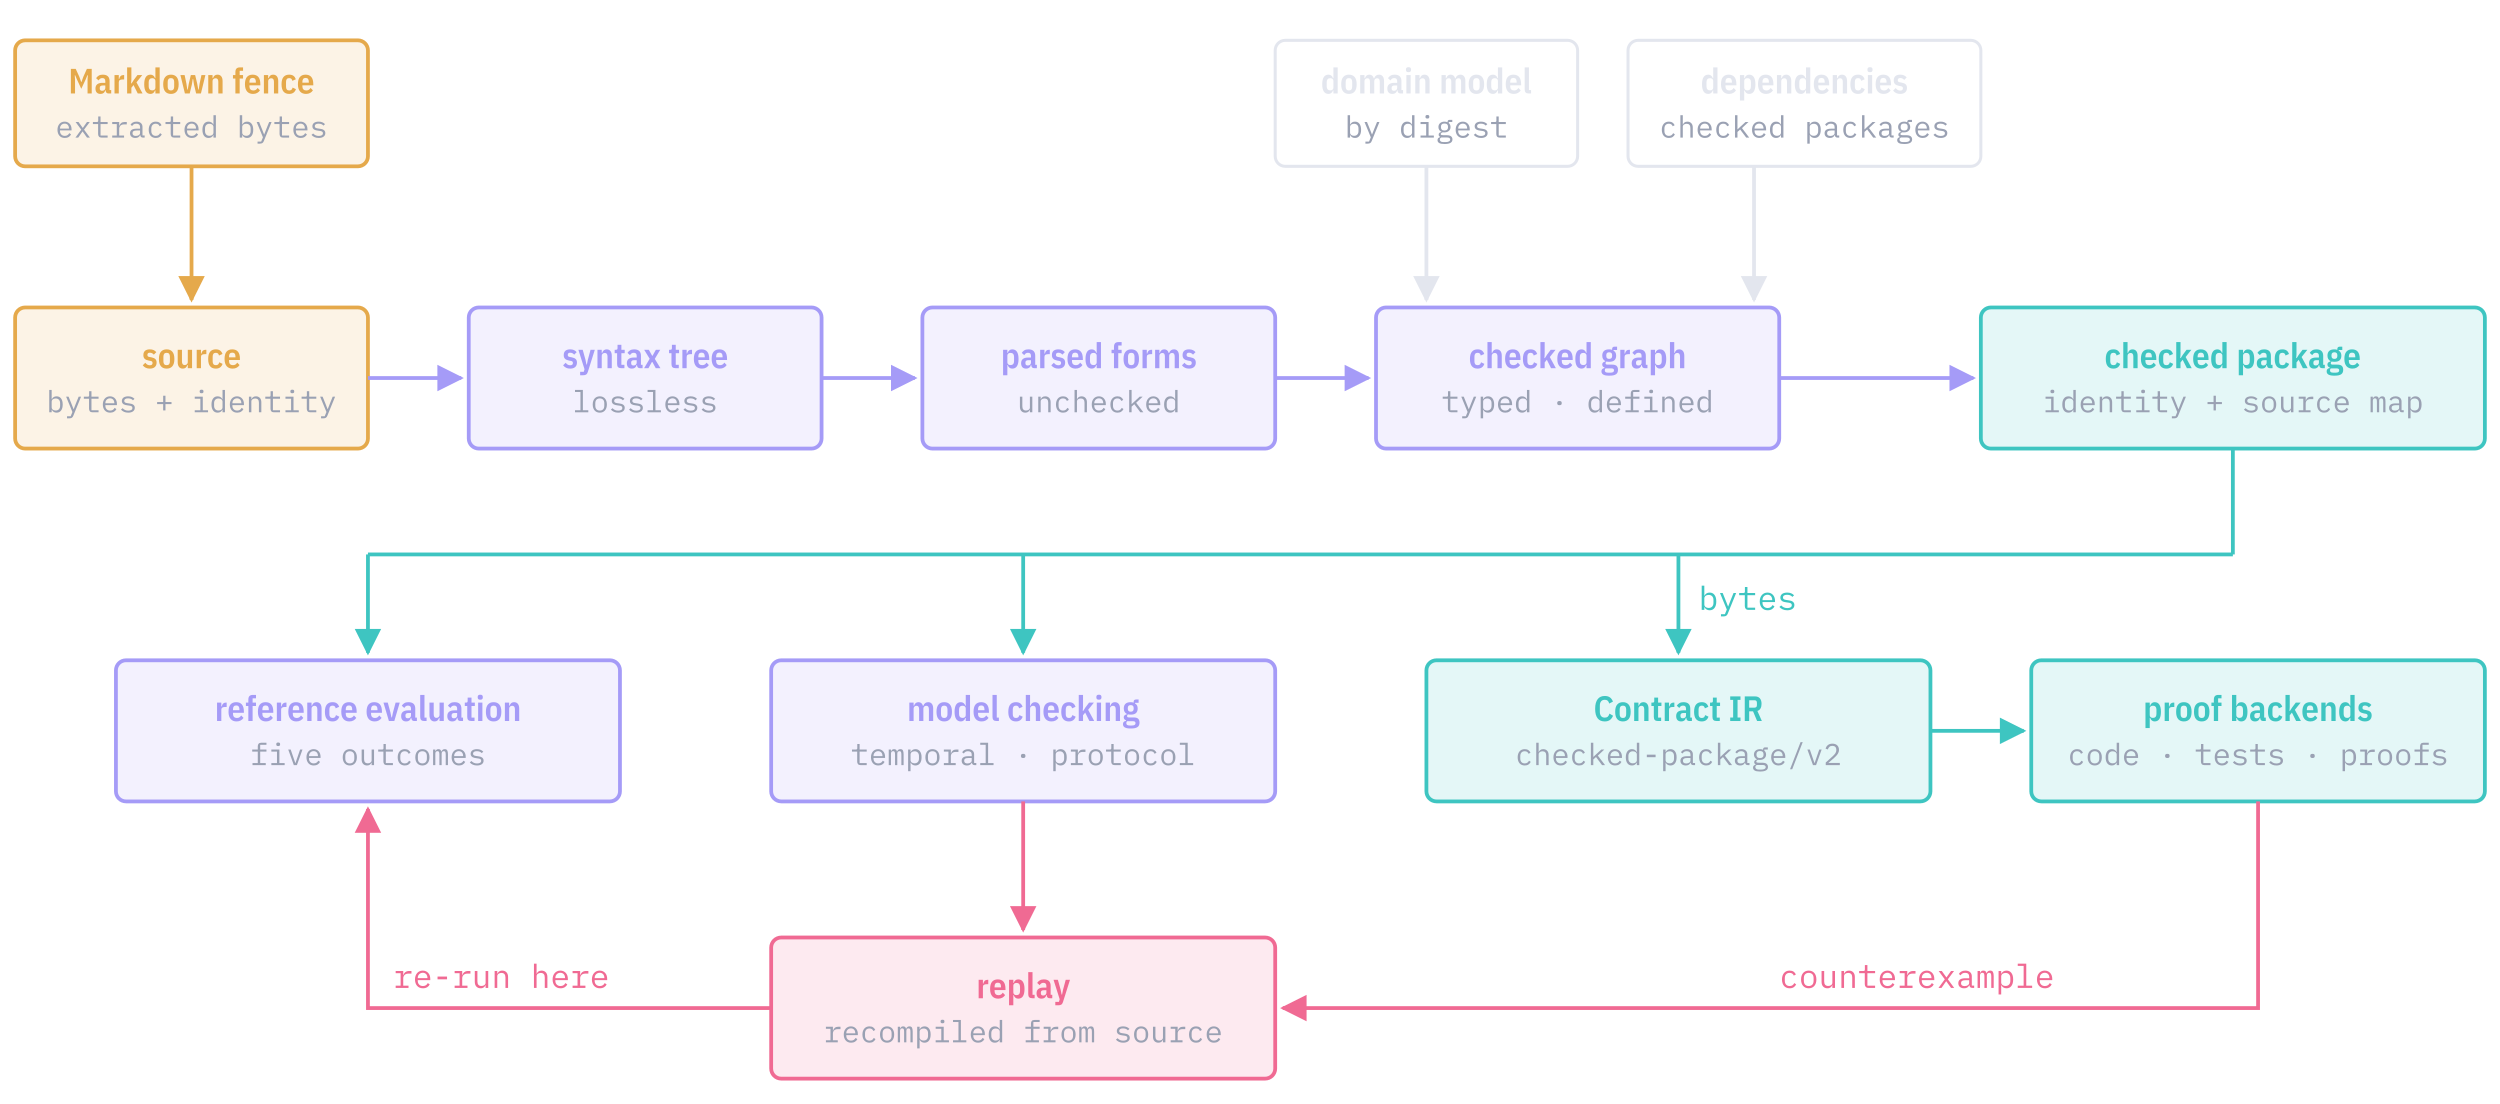
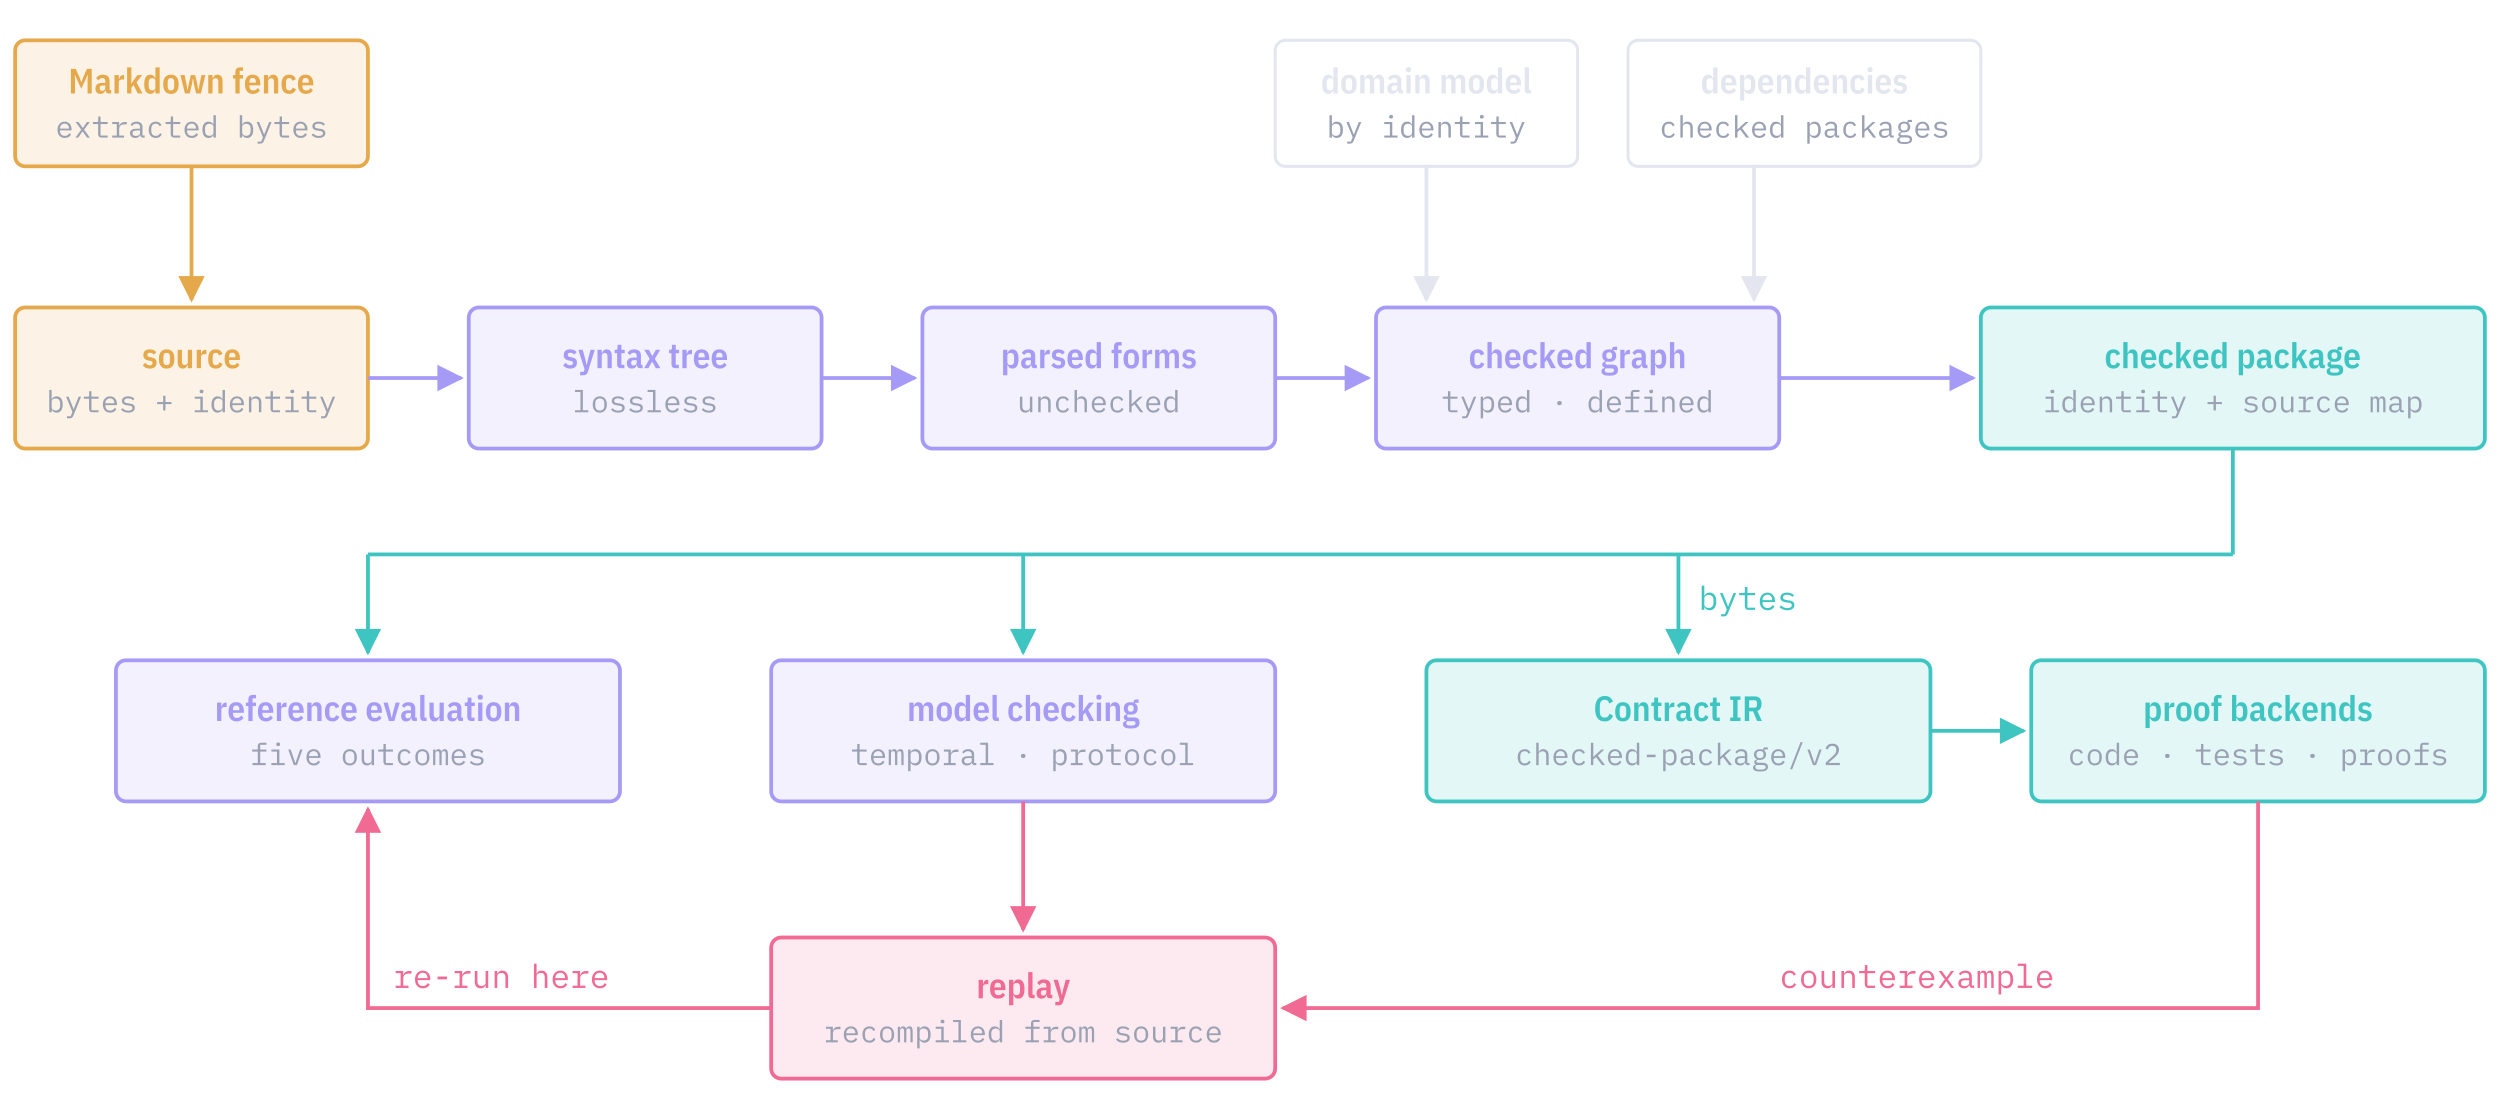
<svg xmlns="http://www.w3.org/2000/svg" width="992" height="438" viewBox="-6 -6 992 438" role="img" aria-label="QSL compiles source through a lossless syntax tree and parsed forms into a checked graph, resolving names against domain models and dependency packages, then links a checked package. The package goes three ways: to the reference evaluator, to native model checking, or as checked-package/v2 bytes to Contract IR and proof backends. A counterexample from any engine is replayed through the same compiler and evaluator to confirm it.">
  <defs>
    <path id="mono_a" d="M495 0Q448 0 428 24Q408 48 403 84H398Q381 39 344 14Q306 -12 243 -12Q162 -12 114 30Q66 72 66 145Q66 217 118 256Q171 295 288 295H398V346Q398 403 366 432Q334 460 275 460Q223 460 190 440Q157 419 137 384L83 424Q93 444 110 463Q127 482 152 496Q177 511 209 520Q241 528 280 528Q371 528 424 482Q478 436 478 354V70H550V0ZM257 55Q288 55 314 62Q339 70 358 82Q377 95 388 112Q398 130 398 150V235H288Q216 235 183 215Q150 195 150 157V136Q150 96 178 76Q207 55 257 55Z" />
    <path id="mono_b" d="M95 740H175V432H179Q229 528 338 528Q433 528 486 457Q540 386 540 258Q540 130 486 59Q433 -12 338 -12Q229 -12 179 84H175V0H95ZM307 59Q377 59 416 102Q454 144 454 214V302Q454 372 416 414Q377 457 307 457Q280 457 256 450Q232 443 214 430Q196 416 186 396Q175 377 175 351V165Q175 139 186 120Q196 100 214 86Q232 73 256 66Q280 59 307 59Z" />
    <path id="mono_c" d="M318 -12Q262 -12 218 8Q175 27 145 62Q115 97 100 147Q84 197 84 258Q84 319 100 369Q116 419 146 454Q176 490 219 509Q262 528 317 528Q392 528 439 495Q486 462 508 409L444 375Q430 415 398 437Q365 459 317 459Q282 459 254 448Q227 436 208 415Q189 394 180 365Q170 336 170 302V214Q170 180 180 151Q189 122 208 101Q227 80 255 68Q283 57 319 57Q371 57 405 81Q439 105 459 147L516 108Q493 56 444 22Q396 -12 318 -12Z" />
    <path id="mono_d" d="M425 84H421Q371 -12 262 -12Q167 -12 114 59Q60 130 60 258Q60 386 114 457Q167 528 262 528Q371 528 421 432H425V740H505V0H425ZM293 59Q320 59 344 66Q368 73 386 86Q404 100 414 120Q425 139 425 165V351Q425 377 414 396Q404 416 386 430Q368 443 344 450Q320 457 293 457Q223 457 184 414Q146 372 146 302V214Q146 144 184 102Q223 59 293 59Z" />
    <path id="mono_e" d="M309 -12Q253 -12 208 7Q164 26 132 62Q101 97 84 146Q67 196 67 257Q67 319 84 369Q102 419 133 454Q164 490 208 509Q251 528 304 528Q356 528 398 509Q441 490 471 456Q501 423 517 377Q533 331 533 276V238H151V214Q151 180 162 151Q173 122 194 101Q214 80 244 68Q273 57 309 57Q361 57 399 81Q437 105 457 147L516 107Q493 55 440 22Q386 -12 309 -12ZM304 462Q271 462 243 450Q215 438 194 417Q174 396 162 368Q151 339 151 305V298H447V309Q447 343 436 371Q426 399 408 420Q389 440 362 451Q336 462 304 462Z" />
    <path id="mono_f" d="M83 68H257V448H73V516H257V622Q257 674 284 707Q312 740 371 740H544V672H337V516H544V448H337V68H521V0H83Z" />
    <path id="mono_g" d="M561 -59Q561 -137 496 -174Q431 -212 301 -212Q176 -212 122 -179Q67 -146 67 -84Q67 -42 89 -19Q111 4 151 15V27Q129 38 117 55Q105 72 105 98Q105 138 132 158Q158 178 198 188V192Q150 213 124 254Q97 295 97 350Q97 389 111 422Q125 455 152 478Q178 502 215 515Q252 528 297 528Q355 528 399 507V516Q399 546 413 566Q427 586 461 586H556V516H440V481Q468 457 483 424Q498 391 498 350Q498 311 484 278Q469 245 443 222Q417 198 380 185Q342 172 297 172Q284 172 272 173Q260 174 248 176Q236 174 223 170Q210 165 199 158Q188 150 181 140Q174 130 174 117Q174 94 197 86Q220 79 257 79H371Q471 79 516 42Q561 4 561 -59ZM486 -63Q486 -32 461 -14Q436 5 374 5H195Q143 -16 143 -65Q143 -99 170 -124Q197 -148 260 -148H338Q408 -148 447 -126Q486 -105 486 -63ZM297 234Q357 234 386 262Q414 290 414 336V365Q414 411 386 438Q357 466 297 466Q237 466 209 438Q181 411 181 365V336Q181 290 209 262Q237 234 297 234Z" />
    <path id="mono_h" d="M98 740H178V432H182Q190 451 202 468Q214 486 232 499Q249 512 273 520Q297 528 329 528Q410 528 459 476Q508 425 508 331V0H428V317Q428 388 397 422Q366 457 306 457Q282 457 259 451Q236 445 218 433Q200 421 189 402Q178 383 178 358V0H98Z" />
    <path id="mono_hyphen" d="M155 262V346H445V262Z" />
    <path id="mono_i" d="M332 630Q297 630 283 644Q269 659 269 681V697Q269 719 283 734Q297 748 332 748Q367 748 381 734Q395 719 395 697V681Q395 659 381 644Q367 630 332 630ZM106 68H292V448H106V516H372V68H546V0H106Z" />
    <path id="mono_k" d="M105 740H185V273H189L279 358L451 516H549L335 314L574 0H475L274 268L185 187V0H105Z" />
    <path id="mono_l" d="M80 68H260V672H80V740H340V68H520V0H80Z" />
    <path id="mono_m" d="M54 0V516H128V456H132Q144 486 166 507Q188 528 231 528Q276 528 298 506Q320 483 325 447H328Q342 482 368 505Q394 528 440 528Q503 528 524 484Q546 440 546 358V0H472V345Q472 411 458 436Q445 462 409 462Q377 462 357 442Q337 421 337 379V0H263V345Q263 411 250 436Q236 462 201 462Q169 462 148 442Q128 421 128 379V0Z" />
    <path id="mono_n" d="M98 0V516H178V432H182Q190 451 202 468Q214 486 232 499Q249 512 273 520Q297 528 329 528Q410 528 459 476Q508 425 508 331V0H428V317Q428 388 397 422Q366 457 306 457Q282 457 259 451Q236 445 218 433Q200 421 189 402Q178 383 178 358V0Z" />
    <path id="mono_o" d="M300 -12Q246 -12 202 7Q159 26 128 62Q98 97 82 146Q66 196 66 258Q66 319 82 369Q98 419 128 454Q159 490 202 509Q246 528 300 528Q354 528 398 509Q441 490 472 454Q502 419 518 369Q534 319 534 258Q534 196 518 146Q502 97 472 62Q441 26 398 7Q354 -12 300 -12ZM300 57Q367 57 408 97Q449 137 449 221V295Q449 379 408 419Q367 459 300 459Q233 459 192 419Q151 379 151 295V221Q151 137 192 97Q233 57 300 57Z" />
    <path id="mono_p" d="M95 516H175V432H179Q229 528 338 528Q433 528 486 457Q540 386 540 258Q540 130 486 59Q433 -12 338 -12Q229 -12 179 84H175V-200H95ZM307 59Q377 59 416 102Q454 144 454 214V302Q454 372 416 414Q377 457 307 457Q280 457 256 450Q232 443 214 430Q196 416 186 396Q175 377 175 351V165Q175 139 186 120Q196 100 214 86Q232 73 256 66Q280 59 307 59Z" />
    <path id="mono_periodcentered" d="M300 235Q259 235 242 252Q226 269 226 295V313Q226 339 242 356Q259 373 300 373Q341 373 358 356Q374 339 374 313V295Q374 269 358 252Q341 235 300 235Z" />
    <path id="mono_plus" d="M262 62V271H62V339H262V548H338V339H538V271H338V62Z" />
    <path id="mono_r" d="M77 68H228V448H77V516H308V386H313Q329 447 374 482Q418 516 487 516H559V436H462Q393 436 350 396Q308 356 308 291V68H469V0H77Z" />
    <path id="mono_s" d="M306 -12Q225 -12 166 16Q108 43 67 89L121 136Q158 97 202 76Q246 55 308 55Q368 55 406 76Q445 98 445 144Q445 164 438 178Q430 191 417 199Q404 207 388 212Q372 216 354 219L273 231Q246 235 214 242Q183 249 157 264Q131 280 114 306Q96 332 96 374Q96 413 112 442Q127 470 155 490Q183 509 221 518Q259 528 304 528Q374 528 426 506Q477 484 514 445L462 396Q453 407 440 418Q426 430 406 440Q387 449 361 455Q335 461 301 461Q240 461 208 440Q175 419 175 379Q175 359 182 346Q190 332 203 324Q216 316 232 312Q249 307 266 304L347 292Q375 288 406 281Q437 274 463 258Q489 243 506 217Q524 191 524 149Q524 72 464 30Q405 -12 306 -12Z" />
    <path id="mono_slash" d="M90 -138 438 760H510L162 -138Z" />
    <path id="mono_t" d="M325 0Q266 0 238 33Q211 66 211 118V448H39V516H167Q193 516 204 526Q214 537 214 563V698H291V516H526V448H291V68H526V0Z" />
    <path id="mono_two" d="M537 0H71V86L304 296Q355 342 388 390Q421 439 421 493V505Q421 568 388 602Q355 637 290 637Q226 637 192 604Q157 572 140 518L65 546Q75 577 92 606Q110 636 137 659Q164 682 202 696Q241 710 292 710Q344 710 384 695Q425 680 452 653Q480 626 494 589Q509 552 509 508Q509 468 498 433Q486 398 466 366Q445 334 416 304Q388 273 353 243L158 73H537Z" />
    <path id="mono_u" d="M422 84H418Q410 65 398 48Q386 30 368 17Q351 4 327 -4Q303 -12 271 -12Q190 -12 141 40Q92 91 92 185V516H172V199Q172 128 203 94Q234 59 294 59Q318 59 341 65Q364 71 382 83Q400 95 411 114Q422 132 422 158V516H502V0H422Z" />
    <path id="mono_v" d="M249 0 64 516H145L219 300L299 67H303L383 300L457 516H536L351 0Z" />
    <path id="mono_x" d="M61 0 253 262 66 516H162L240 407L302 321H306L366 407L443 516H535L346 263L540 0H444L357 121L298 203H294L237 121L153 0Z" />
    <path id="mono_y" d="M467 516H547L291 -113Q282 -135 271 -152Q260 -168 245 -178Q230 -189 209 -194Q188 -200 159 -200H83V-132H203L261 10L53 516H135L222 300L299 104H303L380 300Z" />
    <path id="title_C" d="M319 -12Q257 -12 207 8Q157 27 122 70Q86 113 66 181Q47 249 47 345Q47 442 66 511Q86 580 122 624Q157 668 207 689Q257 710 319 710Q365 710 401 700Q437 690 465 670Q493 651 514 621Q535 591 552 551L446 495Q430 552 401 577Q372 602 319 602Q253 602 216 559Q180 516 180 436V262Q180 182 216 139Q253 96 319 96Q372 96 404 123Q435 150 453 210L555 150Q538 111 516 81Q494 51 466 30Q437 10 401 -1Q365 -12 319 -12Z" />
    <path id="title_I" d="M48 0V99H131V599H48V698H339V599H256V99H339V0Z" />
    <path id="title_M" d="M546 398 554 516H540L494 402L368 133L243 402L197 515H183L191 398V0H73V698H210L314 471L365 328H374L425 471L527 698H664V0H546Z" />
    <path id="title_R" d="M198 0H73V698H362Q454 698 502 642Q549 586 549 486Q549 407 519 356Q489 304 431 285L558 0H423L308 275H198ZM349 379Q381 379 400 396Q418 413 418 453V515Q418 555 400 572Q381 589 349 589H198V379Z" />
    <path id="title_a" d="M406 0Q325 0 321 89H309Q299 41 264 14Q229 -12 177 -12Q105 -12 69 28Q33 68 33 140Q33 222 84 262Q135 302 231 302H312V347Q312 393 292 415Q273 437 228 437Q191 437 166 420Q141 402 122 370L51 434Q80 479 124 506Q169 534 238 534Q433 534 433 350V97H479V0ZM223 77Q260 77 286 98Q312 120 312 158V227H239Q155 227 155 162V140Q155 107 173 92Q191 77 223 77Z" />
    <path id="title_b" d="M66 740H187V436H201Q212 480 246 507Q279 534 324 534Q416 534 460 464Q504 395 504 261Q504 127 460 58Q416 -12 324 -12Q279 -12 246 15Q212 42 201 86H187V0H66ZM278 88Q325 88 351 117Q377 146 377 199V323Q377 376 351 405Q325 434 278 434Q237 434 212 414Q187 393 187 356V166Q187 129 212 108Q237 88 278 88Z" />
    <path id="title_c" d="M251 -12Q145 -12 90 54Q34 120 34 261Q34 402 90 468Q145 534 251 534Q328 534 374 499Q419 464 439 403L340 359Q332 397 312 416Q291 436 251 436Q161 436 161 328V194Q161 86 251 86Q293 86 315 106Q337 126 348 168L442 123Q396 -12 251 -12Z" />
    <path id="title_d" d="M357 86H343Q332 42 298 15Q265 -12 220 -12Q128 -12 84 58Q40 127 40 261Q40 395 84 464Q128 534 220 534Q265 534 298 507Q332 480 343 436H357V740H478V0H357ZM266 88Q307 88 332 108Q357 129 357 166V356Q357 393 332 414Q307 434 266 434Q219 434 193 405Q167 376 167 323V199Q167 146 193 117Q219 88 266 88Z" />
    <path id="title_e" d="M263 -12Q212 -12 170 4Q127 21 97 54Q67 88 50 140Q34 191 34 261Q34 402 90 468Q147 534 252 534Q357 534 414 468Q470 402 470 261V232H161V198Q161 146 190 116Q219 86 270 86Q313 86 342 104Q372 123 393 158L459 89Q430 43 381 16Q332 -12 263 -12ZM252 441Q161 441 161 333V307H343V333Q343 441 252 441Z" />
    <path id="title_f" d="M91 425H22V522H91V603Q91 674 122 707Q154 740 220 740H308V643H212V522H308V425H212V0H91Z" />
    <path id="title_g" d="M493 -46Q493 -87 480 -118Q468 -149 439 -170Q410 -191 362 -202Q314 -212 244 -212Q182 -212 140 -204Q98 -195 72 -179Q46 -163 35 -140Q24 -117 24 -88Q24 -48 46 -25Q68 -2 109 4V23Q77 31 62 53Q46 75 46 107Q46 139 68 160Q90 182 132 190V203Q47 245 47 357Q47 442 95 488Q143 534 244 534Q289 534 326 520V539Q326 610 394 610H467V516H366V496Q403 478 422 442Q441 407 441 357Q441 272 394 226Q346 181 244 181Q203 181 168 189Q154 183 147 170Q140 157 140 141Q140 121 153 111Q166 101 196 101H329Q418 101 456 63Q493 25 493 -46ZM380 -60Q380 -33 362 -19Q344 -5 302 -5H141Q119 -24 119 -61Q119 -93 140 -110Q162 -127 216 -127H275Q332 -127 356 -110Q380 -94 380 -60ZM244 264Q327 264 327 346V369Q327 451 244 451Q161 451 161 369V346Q161 264 244 264Z" />
    <path id="title_h" d="M66 740H187V435H201Q232 534 326 534Q396 534 434 486Q472 439 472 351V0H351V330Q351 432 275 432Q238 432 212 410Q187 389 187 350V0H66Z" />
    <path id="title_i" d="M126 604Q88 604 71 620Q54 637 54 665V685Q54 713 71 730Q88 746 126 746Q164 746 181 730Q198 713 198 685V665Q198 637 181 620Q164 604 126 604ZM66 522H187V0H66Z" />
    <path id="title_k" d="M66 740H187V395L179 287H193L254 383L358 522H495L332 317L504 0H368L248 239L187 163V0H66Z" />
    <path id="title_l" d="M184 0Q121 0 94 28Q66 56 66 116V740H187V97H247V0Z" />
    <path id="title_m" d="M66 0V522H187V435H201Q232 534 324 534Q422 534 451 431H463Q480 484 516 509Q551 534 602 534Q668 534 705 486Q742 439 742 351V0H621V330Q621 432 548 432Q513 432 488 410Q464 389 464 350V0H343V330Q343 384 325 408Q307 432 271 432Q236 432 212 410Q187 389 187 350V0Z" />
    <path id="title_n" d="M66 0V522H187V435H201Q232 534 326 534Q396 534 434 486Q472 439 472 351V0H351V330Q351 432 275 432Q238 432 212 410Q187 389 187 350V0Z" />
    <path id="title_o" d="M253 -12Q149 -12 92 54Q34 120 34 261Q34 402 92 468Q149 534 253 534Q357 534 414 468Q472 402 472 261Q472 120 414 54Q357 -12 253 -12ZM253 86Q345 86 345 194V328Q345 436 253 436Q161 436 161 328V194Q161 86 253 86Z" />
    <path id="title_p" d="M66 522H187V436H201Q212 480 246 507Q279 534 324 534Q416 534 460 464Q504 395 504 261Q504 127 460 58Q416 -12 324 -12Q279 -12 246 15Q212 42 201 86H187V-200H66ZM278 88Q325 88 351 117Q377 146 377 199V323Q377 376 351 405Q325 434 278 434Q237 434 212 414Q187 393 187 356V166Q187 129 212 108Q237 88 278 88Z" />
    <path id="title_r" d="M66 0V522H187V415H201Q210 467 238 494Q267 522 313 522H339V398H299Q242 398 214 380Q187 362 187 317V0Z" />
    <path id="title_s" d="M224 -12Q159 -12 110 12Q61 35 24 82L98 154Q123 119 154 101Q185 83 226 83Q302 83 302 147Q302 172 290 186Q277 201 247 206L198 215Q116 230 79 266Q42 302 42 371Q42 453 90 494Q138 534 226 534Q287 534 332 514Q376 494 409 455L338 384Q318 409 290 424Q261 439 226 439Q156 439 156 376Q156 350 170 336Q184 323 214 318L264 309Q346 294 382 258Q417 223 417 159Q417 78 367 33Q317 -12 224 -12Z" />
    <path id="title_t" d="M210 0Q147 0 119 28Q91 56 91 117V425H22V522H58Q84 522 94 534Q103 546 103 572V664H212V522H306V425H212V97H298V0Z" />
    <path id="title_u" d="M346 88H332Q302 -12 205 -12Q135 -12 98 36Q60 83 60 172V522H181V192Q181 89 257 89Q294 89 320 111Q346 133 346 172V522H467V0H346Z" />
    <path id="title_v" d="M162 0 8 522H130L205 244L234 103H248L277 244L352 522H469L315 0Z" />
    <path id="title_w" d="M16 522H135L186 278L211 110H223L253 278L311 522H433L492 278L522 110H534L559 278L612 522H724L597 0H461L400 254L377 409H364L340 254L279 0H143Z" />
    <path id="title_x" d="M15 0 173 267 17 522H149L242 354H255L348 522H472L318 264L478 0H345L249 176H236L138 0Z" />
    <path id="title_y" d="M353 522H474L275 -109Q258 -162 227 -181Q196 -200 140 -200H58V-103H161L182 -29L8 522H131L209 240L237 103H249L277 241Z" />
    <marker id="ah-code" viewBox="0 0 10 10" refX="9" refY="5" markerWidth="7" markerHeight="7" orient="auto-start-reverse">
      <path d="M0,0 L10,5 L0,10 z" fill="#e5a94b" />
    </marker>
    <marker id="ah-evidence" viewBox="0 0 10 10" refX="9" refY="5" markerWidth="7" markerHeight="7" orient="auto-start-reverse">
      <path d="M0,0 L10,5 L0,10 z" fill="#f06a93" />
    </marker>
    <marker id="ah-ink" viewBox="0 0 10 10" refX="9" refY="5" markerWidth="7" markerHeight="7" orient="auto-start-reverse">
      <path d="M0,0 L10,5 L0,10 z" fill="#e3e6ee" />
    </marker>
    <marker id="ah-logic" viewBox="0 0 10 10" refX="9" refY="5" markerWidth="7" markerHeight="7" orient="auto-start-reverse">
      <path d="M0,0 L10,5 L0,10 z" fill="#a59bf7" />
    </marker>
    <marker id="ah-model" viewBox="0 0 10 10" refX="9" refY="5" markerWidth="7" markerHeight="7" orient="auto-start-reverse">
      <path d="M0,0 L10,5 L0,10 z" fill="#3ec5c1" />
    </marker>
  </defs>
  <rect x="0" y="10" width="140" height="50" rx="4" stroke="#e5a94b" stroke-width="1.5" fill="#e5a94b" fill-opacity="0.14" />
  <g fill="#e5a94b" transform="translate(21.1,31.1) scale(0.014,-0.014)">
    <use href="#title_M" x="0" />
    <use href="#title_a" x="737" />
    <use href="#title_r" x="1244" />
    <use href="#title_k" x="1601" />
    <use href="#title_d" x="2112" />
    <use href="#title_o" x="2656" />
    <use href="#title_w" x="3162" />
    <use href="#title_n" x="3901" />
    <use href="#title_f" x="4645" />
    <use href="#title_e" x="4973" />
    <use href="#title_n" x="5478" />
    <use href="#title_c" x="6010" />
    <use href="#title_e" x="6474" />
  </g>
  <g fill="#9aa1b3" transform="translate(16,48.6) scale(0.012,-0.012)">
    <use href="#mono_e" x="0" />
    <use href="#mono_x" x="600" />
    <use href="#mono_t" x="1200" />
    <use href="#mono_r" x="1800" />
    <use href="#mono_a" x="2400" />
    <use href="#mono_c" x="3000" />
    <use href="#mono_t" x="3600" />
    <use href="#mono_e" x="4200" />
    <use href="#mono_d" x="4800" />
    <use href="#mono_b" x="6000" />
    <use href="#mono_y" x="6600" />
    <use href="#mono_t" x="7200" />
    <use href="#mono_e" x="7800" />
    <use href="#mono_s" x="8400" />
  </g>
  <rect x="0" y="116" width="140" height="56" rx="4" stroke="#e5a94b" stroke-width="1.5" fill="#e5a94b" fill-opacity="0.14" />
  <g fill="#e5a94b" transform="translate(50.3,140.1) scale(0.014,-0.014)">
    <use href="#title_s" x="0" />
    <use href="#title_o" x="449" />
    <use href="#title_u" x="955" />
    <use href="#title_r" x="1488" />
    <use href="#title_c" x="1845" />
    <use href="#title_e" x="2309" />
  </g>
  <g fill="#9aa1b3" transform="translate(12.4,157.6) scale(0.012,-0.012)">
    <use href="#mono_b" x="0" />
    <use href="#mono_y" x="600" />
    <use href="#mono_t" x="1200" />
    <use href="#mono_e" x="1800" />
    <use href="#mono_s" x="2400" />
    <use href="#mono_plus" x="3600" />
    <use href="#mono_i" x="4800" />
    <use href="#mono_d" x="5400" />
    <use href="#mono_e" x="6000" />
    <use href="#mono_n" x="6600" />
    <use href="#mono_t" x="7200" />
    <use href="#mono_i" x="7800" />
    <use href="#mono_t" x="8400" />
    <use href="#mono_y" x="9000" />
  </g>
  <rect x="180" y="116" width="140" height="56" rx="4" stroke="#a59bf7" stroke-width="1.5" fill="#a59bf7" fill-opacity="0.14" />
  <g fill="#a59bf7" transform="translate(217.1,140.1) scale(0.014,-0.014)">
    <use href="#title_s" x="0" />
    <use href="#title_y" x="449" />
    <use href="#title_n" x="932" />
    <use href="#title_t" x="1464" />
    <use href="#title_a" x="1798" />
    <use href="#title_x" x="2305" />
    <use href="#title_t" x="3005" />
    <use href="#title_r" x="3339" />
    <use href="#title_e" x="3696" />
    <use href="#title_e" x="4201" />
  </g>
  <g fill="#9aa1b3" transform="translate(221.2,157.6) scale(0.012,-0.012)">
    <use href="#mono_l" x="0" />
    <use href="#mono_o" x="600" />
    <use href="#mono_s" x="1200" />
    <use href="#mono_s" x="1800" />
    <use href="#mono_l" x="2400" />
    <use href="#mono_e" x="3000" />
    <use href="#mono_s" x="3600" />
    <use href="#mono_s" x="4200" />
  </g>
  <rect x="360" y="116" width="140" height="56" rx="4" stroke="#a59bf7" stroke-width="1.5" fill="#a59bf7" fill-opacity="0.14" />
  <g fill="#a59bf7" transform="translate(391.1,140.1) scale(0.014,-0.014)">
    <use href="#title_p" x="0" />
    <use href="#title_a" x="544" />
    <use href="#title_r" x="1051" />
    <use href="#title_s" x="1408" />
    <use href="#title_e" x="1857" />
    <use href="#title_d" x="2362" />
    <use href="#title_f" x="3118" />
    <use href="#title_o" x="3446" />
    <use href="#title_r" x="3952" />
    <use href="#title_m" x="4309" />
    <use href="#title_s" x="5111" />
  </g>
  <g fill="#9aa1b3" transform="translate(397.6,157.6) scale(0.012,-0.012)">
    <use href="#mono_u" x="0" />
    <use href="#mono_n" x="600" />
    <use href="#mono_c" x="1200" />
    <use href="#mono_h" x="1800" />
    <use href="#mono_e" x="2400" />
    <use href="#mono_c" x="3000" />
    <use href="#mono_k" x="3600" />
    <use href="#mono_e" x="4200" />
    <use href="#mono_d" x="4800" />
  </g>
  <rect x="540" y="116" width="160" height="56" rx="4" stroke="#a59bf7" stroke-width="1.5" fill="#a59bf7" fill-opacity="0.14" />
  <g fill="#a59bf7" transform="translate(576.8,140.1) scale(0.014,-0.014)">
    <use href="#title_c" x="0" />
    <use href="#title_h" x="464" />
    <use href="#title_e" x="996" />
    <use href="#title_c" x="1501" />
    <use href="#title_k" x="1965" />
    <use href="#title_e" x="2476" />
    <use href="#title_d" x="2981" />
    <use href="#title_g" x="3737" />
    <use href="#title_r" x="4229" />
    <use href="#title_a" x="4586" />
    <use href="#title_p" x="5093" />
    <use href="#title_h" x="5637" />
  </g>
  <g fill="#9aa1b3" transform="translate(566,157.6) scale(0.012,-0.012)">
    <use href="#mono_t" x="0" />
    <use href="#mono_y" x="600" />
    <use href="#mono_p" x="1200" />
    <use href="#mono_e" x="1800" />
    <use href="#mono_d" x="2400" />
    <use href="#mono_periodcentered" x="3600" />
    <use href="#mono_d" x="4800" />
    <use href="#mono_e" x="5400" />
    <use href="#mono_f" x="6000" />
    <use href="#mono_i" x="6600" />
    <use href="#mono_n" x="7200" />
    <use href="#mono_e" x="7800" />
    <use href="#mono_d" x="8400" />
  </g>
  <rect x="500" y="10" width="120" height="50" rx="4" stroke="#e3e6ee" stroke-width="1.2" fill="none" />
  <g fill="#e3e6ee" transform="translate(518.1,31.1) scale(0.014,-0.014)">
    <use href="#title_d" x="0" />
    <use href="#title_o" x="544" />
    <use href="#title_m" x="1050" />
    <use href="#title_a" x="1852" />
    <use href="#title_i" x="2359" />
    <use href="#title_n" x="2611" />
    <use href="#title_m" x="3355" />
    <use href="#title_o" x="4157" />
    <use href="#title_d" x="4663" />
    <use href="#title_e" x="5207" />
    <use href="#title_l" x="5712" />
  </g>
-   <g fill="#9aa1b3" transform="translate(527.6,48.6) scale(0.012,-0.012)">
+   <g fill="#9aa1b3" transform="translate(520.4,48.6) scale(0.012,-0.012)">
    <use href="#mono_b" x="0" />
    <use href="#mono_y" x="600" />
-     <use href="#mono_d" x="1800" />
-     <use href="#mono_i" x="2400" />
-     <use href="#mono_g" x="3000" />
-     <use href="#mono_e" x="3600" />
-     <use href="#mono_s" x="4200" />
-     <use href="#mono_t" x="4800" />
+     <use href="#mono_i" x="1800" />
+     <use href="#mono_d" x="2400" />
+     <use href="#mono_e" x="3000" />
+     <use href="#mono_n" x="3600" />
+     <use href="#mono_t" x="4200" />
+     <use href="#mono_i" x="4800" />
+     <use href="#mono_t" x="5400" />
+     <use href="#mono_y" x="6000" />
  </g>
  <rect x="640" y="10" width="140" height="50" rx="4" stroke="#e3e6ee" stroke-width="1.2" fill="none" />
  <g fill="#e3e6ee" transform="translate(668.8,31.1) scale(0.014,-0.014)">
    <use href="#title_d" x="0" />
    <use href="#title_e" x="544" />
    <use href="#title_p" x="1049" />
    <use href="#title_e" x="1593" />
    <use href="#title_n" x="2098" />
    <use href="#title_d" x="2630" />
    <use href="#title_e" x="3174" />
    <use href="#title_n" x="3679" />
    <use href="#title_c" x="4211" />
    <use href="#title_i" x="4675" />
    <use href="#title_e" x="4927" />
    <use href="#title_s" x="5432" />
  </g>
  <g fill="#9aa1b3" transform="translate(652.4,48.6) scale(0.012,-0.012)">
    <use href="#mono_c" x="0" />
    <use href="#mono_h" x="600" />
    <use href="#mono_e" x="1200" />
    <use href="#mono_c" x="1800" />
    <use href="#mono_k" x="2400" />
    <use href="#mono_e" x="3000" />
    <use href="#mono_d" x="3600" />
    <use href="#mono_p" x="4800" />
    <use href="#mono_a" x="5400" />
    <use href="#mono_c" x="6000" />
    <use href="#mono_k" x="6600" />
    <use href="#mono_a" x="7200" />
    <use href="#mono_g" x="7800" />
    <use href="#mono_e" x="8400" />
    <use href="#mono_s" x="9000" />
  </g>
  <rect x="780" y="116" width="200" height="56" rx="4" stroke="#3ec5c1" stroke-width="1.5" fill="#3ec5c1" fill-opacity="0.14" />
  <g fill="#3ec5c1" transform="translate(829.1,140.1) scale(0.014,-0.014)">
    <use href="#title_c" x="0" />
    <use href="#title_h" x="464" />
    <use href="#title_e" x="996" />
    <use href="#title_c" x="1501" />
    <use href="#title_k" x="1965" />
    <use href="#title_e" x="2476" />
    <use href="#title_d" x="2981" />
    <use href="#title_p" x="3737" />
    <use href="#title_a" x="4281" />
    <use href="#title_c" x="4788" />
    <use href="#title_k" x="5252" />
    <use href="#title_a" x="5763" />
    <use href="#title_g" x="6270" />
    <use href="#title_e" x="6762" />
  </g>
  <g fill="#9aa1b3" transform="translate(804.4,157.6) scale(0.012,-0.012)">
    <use href="#mono_i" x="0" />
    <use href="#mono_d" x="600" />
    <use href="#mono_e" x="1200" />
    <use href="#mono_n" x="1800" />
    <use href="#mono_t" x="2400" />
    <use href="#mono_i" x="3000" />
    <use href="#mono_t" x="3600" />
    <use href="#mono_y" x="4200" />
    <use href="#mono_plus" x="5400" />
    <use href="#mono_s" x="6600" />
    <use href="#mono_o" x="7200" />
    <use href="#mono_u" x="7800" />
    <use href="#mono_r" x="8400" />
    <use href="#mono_c" x="9000" />
    <use href="#mono_e" x="9600" />
    <use href="#mono_m" x="10800" />
    <use href="#mono_a" x="11400" />
    <use href="#mono_p" x="12000" />
  </g>
  <path d="M70,60 L70,113" fill="none" stroke="#e5a94b" stroke-width="1.5" marker-end="url(#ah-code)" />
  <path d="M140,144 L177,144" fill="none" stroke="#a59bf7" stroke-width="1.5" marker-end="url(#ah-logic)" />
  <path d="M320,144 L357,144" fill="none" stroke="#a59bf7" stroke-width="1.5" marker-end="url(#ah-logic)" />
  <path d="M500,144 L537,144" fill="none" stroke="#a59bf7" stroke-width="1.5" marker-end="url(#ah-logic)" />
  <path d="M700,144 L777,144" fill="none" stroke="#a59bf7" stroke-width="1.5" marker-end="url(#ah-logic)" />
  <path d="M560,60 L560,113" fill="none" stroke="#e3e6ee" stroke-width="1.5" marker-end="url(#ah-ink)" />
  <path d="M690,60 L690,113" fill="none" stroke="#e3e6ee" stroke-width="1.5" marker-end="url(#ah-ink)" />
  <path d="M880,172 L880,214" fill="none" stroke="#3ec5c1" stroke-width="1.5" />
  <path d="M140,214 L880,214" fill="none" stroke="#3ec5c1" stroke-width="1.5" />
  <rect x="40" y="256" width="200" height="56" rx="4" stroke="#a59bf7" stroke-width="1.5" fill="#a59bf7" fill-opacity="0.14" />
  <g fill="#a59bf7" transform="translate(79.2,280.1) scale(0.014,-0.014)">
    <use href="#title_r" x="0" />
    <use href="#title_e" x="357" />
    <use href="#title_f" x="862" />
    <use href="#title_e" x="1190" />
    <use href="#title_r" x="1695" />
    <use href="#title_e" x="2052" />
    <use href="#title_n" x="2557" />
    <use href="#title_c" x="3089" />
    <use href="#title_e" x="3553" />
    <use href="#title_e" x="4270" />
    <use href="#title_v" x="4775" />
    <use href="#title_a" x="5251" />
    <use href="#title_l" x="5758" />
    <use href="#title_u" x="6026" />
    <use href="#title_a" x="6559" />
    <use href="#title_t" x="7066" />
    <use href="#title_i" x="7400" />
    <use href="#title_o" x="7652" />
    <use href="#title_n" x="8158" />
  </g>
  <g fill="#9aa1b3" transform="translate(93.2,297.6) scale(0.012,-0.012)">
    <use href="#mono_f" x="0" />
    <use href="#mono_i" x="600" />
    <use href="#mono_v" x="1200" />
    <use href="#mono_e" x="1800" />
    <use href="#mono_o" x="3000" />
    <use href="#mono_u" x="3600" />
    <use href="#mono_t" x="4200" />
    <use href="#mono_c" x="4800" />
    <use href="#mono_o" x="5400" />
    <use href="#mono_m" x="6000" />
    <use href="#mono_e" x="6600" />
    <use href="#mono_s" x="7200" />
  </g>
  <rect x="300" y="256" width="200" height="56" rx="4" stroke="#a59bf7" stroke-width="1.5" fill="#a59bf7" fill-opacity="0.14" />
  <g fill="#a59bf7" transform="translate(353.9,280.1) scale(0.014,-0.014)">
    <use href="#title_m" x="0" />
    <use href="#title_o" x="802" />
    <use href="#title_d" x="1308" />
    <use href="#title_e" x="1852" />
    <use href="#title_l" x="2357" />
    <use href="#title_c" x="2837" />
    <use href="#title_h" x="3301" />
    <use href="#title_e" x="3833" />
    <use href="#title_c" x="4338" />
    <use href="#title_k" x="4802" />
    <use href="#title_i" x="5313" />
    <use href="#title_n" x="5565" />
    <use href="#title_g" x="6097" />
  </g>
  <g fill="#9aa1b3" transform="translate(331.6,297.6) scale(0.012,-0.012)">
    <use href="#mono_t" x="0" />
    <use href="#mono_e" x="600" />
    <use href="#mono_m" x="1200" />
    <use href="#mono_p" x="1800" />
    <use href="#mono_o" x="2400" />
    <use href="#mono_r" x="3000" />
    <use href="#mono_a" x="3600" />
    <use href="#mono_l" x="4200" />
    <use href="#mono_periodcentered" x="5400" />
    <use href="#mono_p" x="6600" />
    <use href="#mono_r" x="7200" />
    <use href="#mono_o" x="7800" />
    <use href="#mono_t" x="8400" />
    <use href="#mono_o" x="9000" />
    <use href="#mono_c" x="9600" />
    <use href="#mono_o" x="10200" />
    <use href="#mono_l" x="10800" />
  </g>
  <rect x="560" y="256" width="200" height="56" rx="4" stroke="#3ec5c1" stroke-width="1.5" fill="#3ec5c1" fill-opacity="0.14" />
  <g fill="#3ec5c1" transform="translate(626.3,280.1) scale(0.014,-0.014)">
    <use href="#title_C" x="0" />
    <use href="#title_o" x="581" />
    <use href="#title_n" x="1087" />
    <use href="#title_t" x="1619" />
    <use href="#title_r" x="1953" />
    <use href="#title_a" x="2310" />
    <use href="#title_c" x="2817" />
    <use href="#title_t" x="3281" />
    <use href="#title_I" x="3827" />
    <use href="#title_R" x="4214" />
  </g>
  <g fill="#9aa1b3" transform="translate(595.2,297.6) scale(0.012,-0.012)">
    <use href="#mono_c" x="0" />
    <use href="#mono_h" x="600" />
    <use href="#mono_e" x="1200" />
    <use href="#mono_c" x="1800" />
    <use href="#mono_k" x="2400" />
    <use href="#mono_e" x="3000" />
    <use href="#mono_d" x="3600" />
    <use href="#mono_hyphen" x="4200" />
    <use href="#mono_p" x="4800" />
    <use href="#mono_a" x="5400" />
    <use href="#mono_c" x="6000" />
    <use href="#mono_k" x="6600" />
    <use href="#mono_a" x="7200" />
    <use href="#mono_g" x="7800" />
    <use href="#mono_e" x="8400" />
    <use href="#mono_slash" x="9000" />
    <use href="#mono_v" x="9600" />
    <use href="#mono_two" x="10200" />
  </g>
  <rect x="800" y="256" width="180" height="56" rx="4" stroke="#3ec5c1" stroke-width="1.5" fill="#3ec5c1" fill-opacity="0.14" />
  <g fill="#3ec5c1" transform="translate(844.4,280.1) scale(0.014,-0.014)">
    <use href="#title_p" x="0" />
    <use href="#title_r" x="544" />
    <use href="#title_o" x="901" />
    <use href="#title_o" x="1407" />
    <use href="#title_f" x="1913" />
    <use href="#title_b" x="2453" />
    <use href="#title_a" x="2997" />
    <use href="#title_c" x="3504" />
    <use href="#title_k" x="3968" />
    <use href="#title_e" x="4479" />
    <use href="#title_n" x="4984" />
    <use href="#title_d" x="5516" />
    <use href="#title_s" x="6060" />
  </g>
  <g fill="#9aa1b3" transform="translate(814.4,297.6) scale(0.012,-0.012)">
    <use href="#mono_c" x="0" />
    <use href="#mono_o" x="600" />
    <use href="#mono_d" x="1200" />
    <use href="#mono_e" x="1800" />
    <use href="#mono_periodcentered" x="3000" />
    <use href="#mono_t" x="4200" />
    <use href="#mono_e" x="4800" />
    <use href="#mono_s" x="5400" />
    <use href="#mono_t" x="6000" />
    <use href="#mono_s" x="6600" />
    <use href="#mono_periodcentered" x="7800" />
    <use href="#mono_p" x="9000" />
    <use href="#mono_r" x="9600" />
    <use href="#mono_o" x="10200" />
    <use href="#mono_o" x="10800" />
    <use href="#mono_f" x="11400" />
    <use href="#mono_s" x="12000" />
  </g>
  <path d="M140,214 L140,253" fill="none" stroke="#3ec5c1" stroke-width="1.5" marker-end="url(#ah-model)" />
  <path d="M400,214 L400,253" fill="none" stroke="#3ec5c1" stroke-width="1.5" marker-end="url(#ah-model)" />
  <path d="M660,214 L660,253" fill="none" stroke="#3ec5c1" stroke-width="1.5" marker-end="url(#ah-model)" />
  <g fill="#3ec5c1" transform="translate(668,236) scale(0.013,-0.013)">
    <use href="#mono_b" x="0" />
    <use href="#mono_y" x="600" />
    <use href="#mono_t" x="1200" />
    <use href="#mono_e" x="1800" />
    <use href="#mono_s" x="2400" />
  </g>
  <path d="M760,284 L797,284" fill="none" stroke="#3ec5c1" stroke-width="1.5" marker-end="url(#ah-model)" />
  <rect x="300" y="366" width="200" height="56" rx="4" stroke="#f06a93" stroke-width="1.5" fill="#f06a93" fill-opacity="0.14" />
  <g fill="#f06a93" transform="translate(381.4,390.1) scale(0.014,-0.014)">
    <use href="#title_r" x="0" />
    <use href="#title_e" x="357" />
    <use href="#title_p" x="862" />
    <use href="#title_l" x="1406" />
    <use href="#title_a" x="1674" />
    <use href="#title_y" x="2181" />
  </g>
  <g fill="#9aa1b3" transform="translate(320.8,407.6) scale(0.012,-0.012)">
    <use href="#mono_r" x="0" />
    <use href="#mono_e" x="600" />
    <use href="#mono_c" x="1200" />
    <use href="#mono_o" x="1800" />
    <use href="#mono_m" x="2400" />
    <use href="#mono_p" x="3000" />
    <use href="#mono_i" x="3600" />
    <use href="#mono_l" x="4200" />
    <use href="#mono_e" x="4800" />
    <use href="#mono_d" x="5400" />
    <use href="#mono_f" x="6600" />
    <use href="#mono_r" x="7200" />
    <use href="#mono_o" x="7800" />
    <use href="#mono_m" x="8400" />
    <use href="#mono_s" x="9600" />
    <use href="#mono_o" x="10200" />
    <use href="#mono_u" x="10800" />
    <use href="#mono_r" x="11400" />
    <use href="#mono_c" x="12000" />
    <use href="#mono_e" x="12600" />
  </g>
  <path d="M400,312 L400,363" fill="none" stroke="#f06a93" stroke-width="1.5" marker-end="url(#ah-evidence)" />
  <path d="M890,312 L890,394 L503,394" fill="none" stroke="#f06a93" stroke-width="1.5" marker-end="url(#ah-evidence)" />
  <g fill="#f06a93" transform="translate(700,386) scale(0.013,-0.013)">
    <use href="#mono_c" x="0" />
    <use href="#mono_o" x="600" />
    <use href="#mono_u" x="1200" />
    <use href="#mono_n" x="1800" />
    <use href="#mono_t" x="2400" />
    <use href="#mono_e" x="3000" />
    <use href="#mono_r" x="3600" />
    <use href="#mono_e" x="4200" />
    <use href="#mono_x" x="4800" />
    <use href="#mono_a" x="5400" />
    <use href="#mono_m" x="6000" />
    <use href="#mono_p" x="6600" />
    <use href="#mono_l" x="7200" />
    <use href="#mono_e" x="7800" />
  </g>
  <path d="M300,394 L140,394 L140,315" fill="none" stroke="#f06a93" stroke-width="1.5" marker-end="url(#ah-evidence)" />
  <g fill="#f06a93" transform="translate(150,386) scale(0.013,-0.013)">
    <use href="#mono_r" x="0" />
    <use href="#mono_e" x="600" />
    <use href="#mono_hyphen" x="1200" />
    <use href="#mono_r" x="1800" />
    <use href="#mono_u" x="2400" />
    <use href="#mono_n" x="3000" />
    <use href="#mono_h" x="4200" />
    <use href="#mono_e" x="4800" />
    <use href="#mono_r" x="5400" />
    <use href="#mono_e" x="6000" />
  </g>
</svg>
